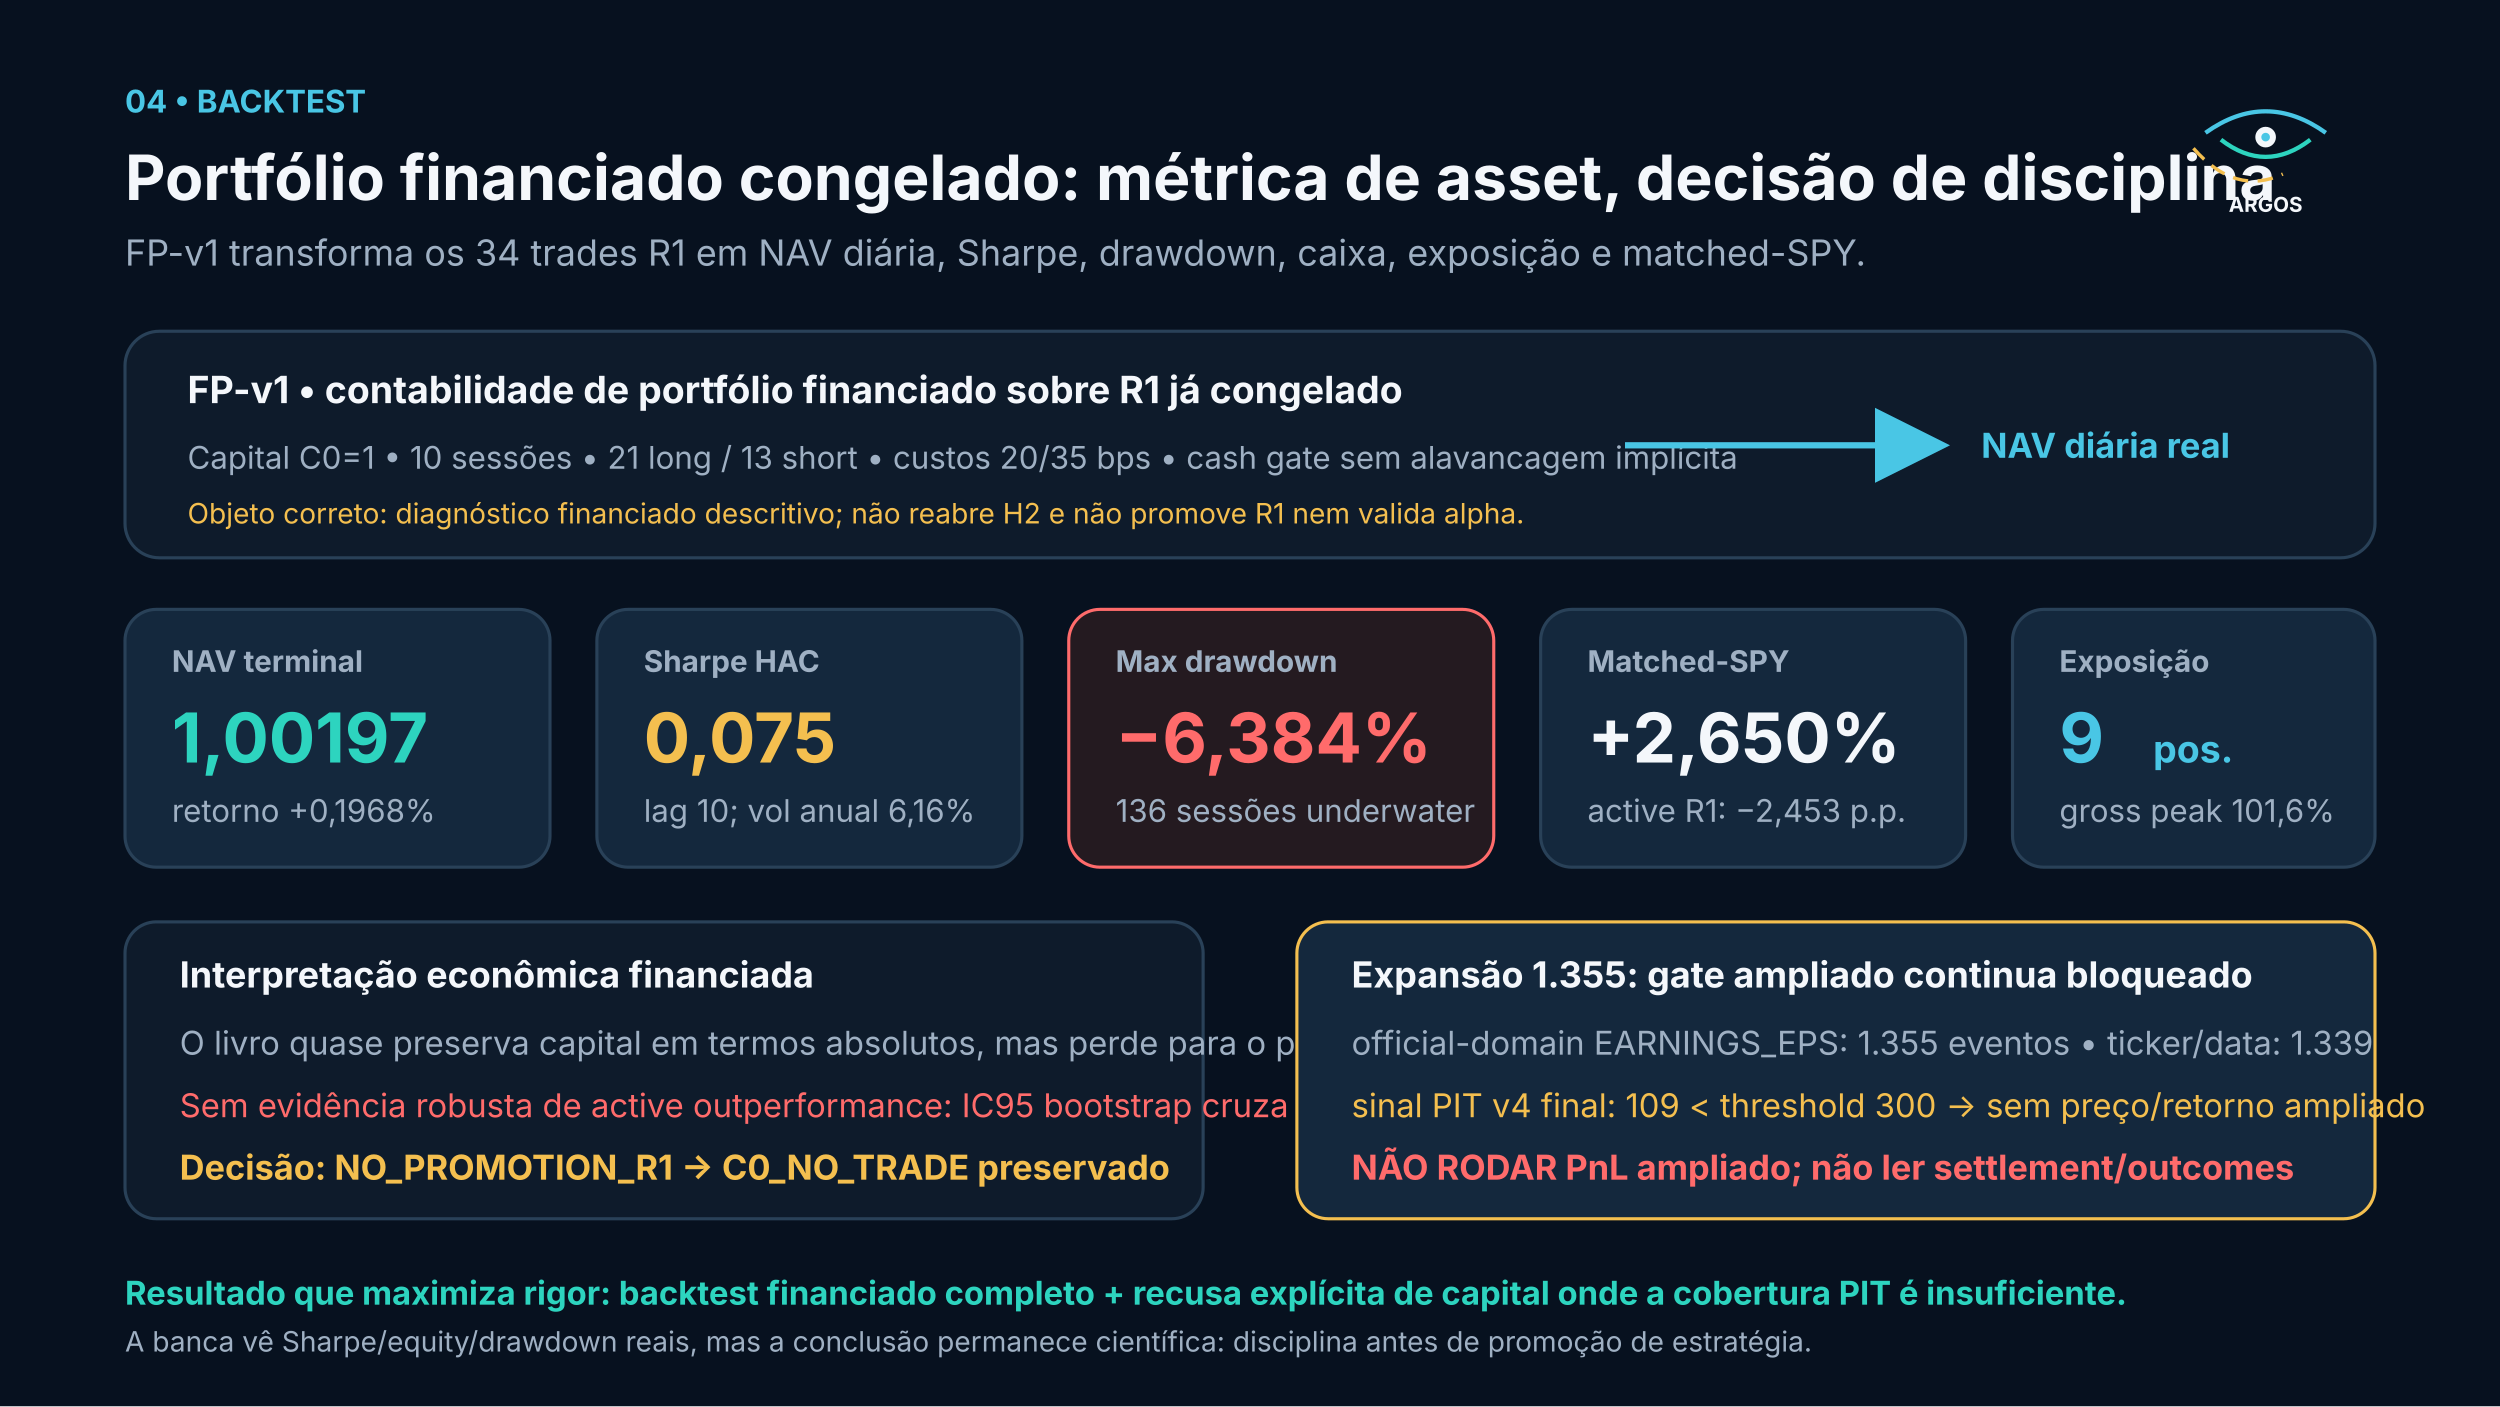
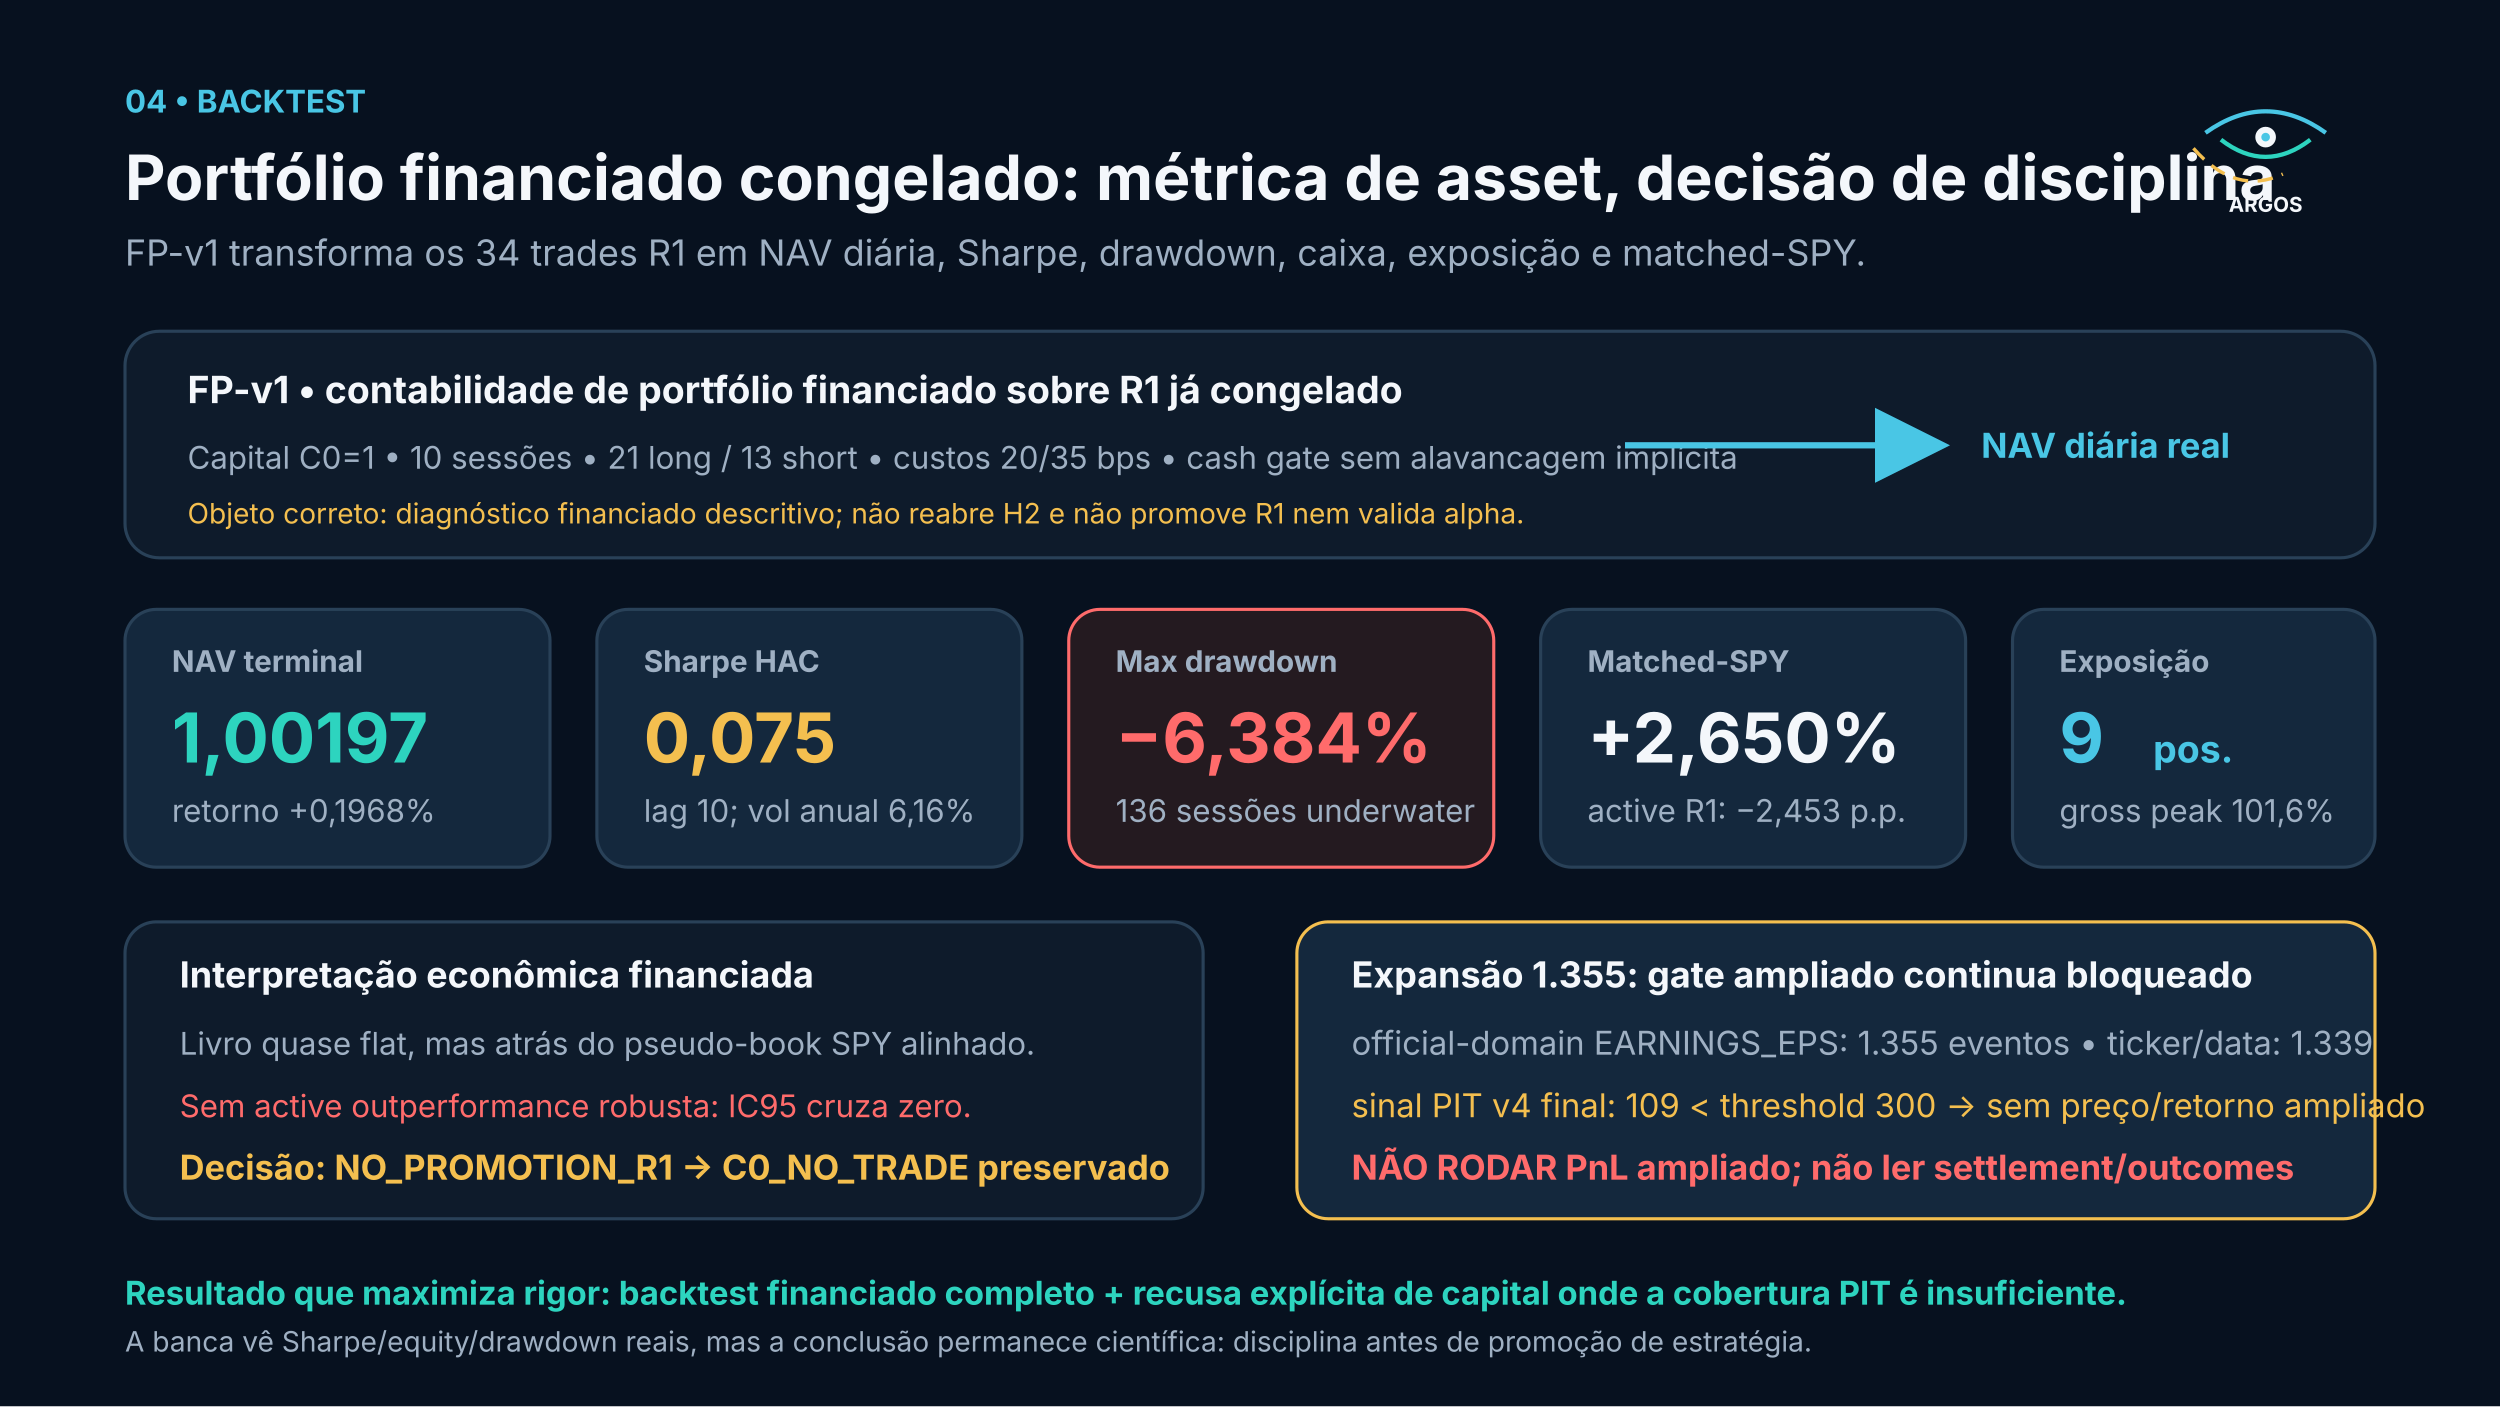
<svg xmlns="http://www.w3.org/2000/svg" width="1600" height="900" viewBox="0 0 1600 900">
  <defs>
    <marker id="arrowAmber" markerWidth="12" markerHeight="12" refX="10" refY="6" orient="auto">
      <path d="M0,0 L12,6 L0,12 z" fill="#F4BF4F" />
    </marker>
    <marker id="arrowCyan" markerWidth="12" markerHeight="12" refX="10" refY="6" orient="auto">
      <path d="M0,0 L12,6 L0,12 z" fill="#49C6E5" />
    </marker>
  </defs>
  <rect width="1600" height="900" fill="#07111F" />
  <text x="80" y="72" font-family="Inter,Segoe UI,Arial,sans-serif" font-size="20" font-weight="700" fill="#49C6E5">04 • BACKTEST</text>
  <text x="80" y="128" font-family="Inter,Segoe UI,Arial,sans-serif" font-size="40" font-weight="700" fill="#F4F7FB">Portfólio financiado congelado: métrica de asset, decisão de disciplina</text>
  <text x="80" y="170" font-family="Inter,Segoe UI,Arial,sans-serif" font-size="23" font-weight="400" fill="#9FB0C3">FP-v1 transforma os 34 trades R1 em NAV diária, Sharpe, drawdown, caixa, exposição e matched-SPY.</text>
  <path d="M 1411.5 85 Q 1450 57.5 1488.5 85" fill="none" stroke="#49C6E5" stroke-width="2.75" />
  <path d="M 1421.4 89.4 Q 1450 111.4 1478.6 89.4" fill="none" stroke="#2DD4BF" stroke-width="2.75" />
  <path d="M 1403.8 94.9 Q 1430.75 125.7 1461.0 111.4" fill="none" stroke="#F4BF4F" stroke-width="2.2" stroke-dasharray="9.9,6.05" />
  <circle cx="1450" cy="87.75" r="6.6" fill="#F4F7FB" />
  <circle cx="1450" cy="87.75" r="2.75" fill="#49C6E5" />
  <text x="1450" y="135.6" font-family="Inter,Segoe UI,Arial,sans-serif" font-size="13.2" font-weight="700" fill="#F4F7FB" text-anchor="middle">ARGOS</text>
  <rect x="80" y="212" width="1440" height="145" rx="22" fill="#0E1B2B" stroke="#294158" stroke-width="2" />
  <text x="120" y="258" font-family="Inter,Segoe UI,Arial,sans-serif" font-size="24" font-weight="700" fill="#F4F7FB">FP-v1 • contabilidade de portfólio financiado sobre R1 já congelado</text>
  <text x="120" y="300" font-family="Inter,Segoe UI,Arial,sans-serif" font-size="20" fill="#9FB0C3">Capital C0=1 • 10 sessões • 21 long / 13 short • custos 20/35 bps • cash gate sem alavancagem implícita</text>
  <line x1="1040" y1="285" x2="1240" y2="285" stroke="#49C6E5" stroke-width="4" marker-end="url(#arrowCyan)" />
  <text x="1268" y="293" font-family="Inter,Segoe UI,Arial,sans-serif" font-size="22" font-weight="700" fill="#49C6E5">NAV diária real</text>
  <text x="120" y="335" font-family="Inter,Segoe UI,Arial,sans-serif" font-size="18" fill="#F4BF4F">Objeto correto: diagnóstico financiado descritivo; não reabre H2 e não promove R1 nem valida alpha.</text>
  <rect x="80" y="390" width="272" height="165" rx="20" fill="#14283D" stroke="#294158" stroke-width="2" />
  <text x="110" y="430" font-family="Inter,Segoe UI,Arial,sans-serif" font-size="19" font-weight="700" fill="#9FB0C3">NAV terminal</text>
  <text x="110" y="488" font-family="Inter,Segoe UI,Arial,sans-serif" font-size="44" font-weight="700" fill="#2DD4BF">1,00197</text>
  <text x="110" y="526" font-family="Inter,Segoe UI,Arial,sans-serif" font-size="20" fill="#9FB0C3">retorno +0,1968%</text>
  <rect x="382" y="390" width="272" height="165" rx="20" fill="#14283D" stroke="#294158" stroke-width="2" />
  <text x="412" y="430" font-family="Inter,Segoe UI,Arial,sans-serif" font-size="19" font-weight="700" fill="#9FB0C3">Sharpe HAC</text>
  <text x="412" y="488" font-family="Inter,Segoe UI,Arial,sans-serif" font-size="44" font-weight="700" fill="#F4BF4F">0,075</text>
  <text x="412" y="526" font-family="Inter,Segoe UI,Arial,sans-serif" font-size="20" fill="#9FB0C3">lag 10; vol anual 6,16%</text>
  <rect x="684" y="390" width="272" height="165" rx="20" fill="#241A20" stroke="#FF6B6B" stroke-width="2" />
  <text x="714" y="430" font-family="Inter,Segoe UI,Arial,sans-serif" font-size="19" font-weight="700" fill="#9FB0C3">Max drawdown</text>
  <text x="714" y="488" font-family="Inter,Segoe UI,Arial,sans-serif" font-size="44" font-weight="700" fill="#FF6B6B">−6,384%</text>
  <text x="714" y="526" font-family="Inter,Segoe UI,Arial,sans-serif" font-size="20" fill="#9FB0C3">136 sessões underwater</text>
  <rect x="986" y="390" width="272" height="165" rx="20" fill="#14283D" stroke="#294158" stroke-width="2" />
  <text x="1016" y="430" font-family="Inter,Segoe UI,Arial,sans-serif" font-size="19" font-weight="700" fill="#9FB0C3">Matched-SPY</text>
  <text x="1016" y="488" font-family="Inter,Segoe UI,Arial,sans-serif" font-size="44" font-weight="700" fill="#F4F7FB">+2,650%</text>
  <text x="1016" y="526" font-family="Inter,Segoe UI,Arial,sans-serif" font-size="20" fill="#9FB0C3">active R1: −2,453 p.p.</text>
  <rect x="1288" y="390" width="232" height="165" rx="20" fill="#14283D" stroke="#294158" stroke-width="2" />
  <text x="1318" y="430" font-family="Inter,Segoe UI,Arial,sans-serif" font-size="19" font-weight="700" fill="#9FB0C3">Exposição</text>
  <text x="1318" y="488" font-family="Inter,Segoe UI,Arial,sans-serif" font-size="44" font-weight="700" fill="#49C6E5">9</text>
  <text x="1378" y="488" font-family="Inter,Segoe UI,Arial,sans-serif" font-size="24" font-weight="700" fill="#49C6E5">pos.</text>
  <text x="1318" y="526" font-family="Inter,Segoe UI,Arial,sans-serif" font-size="20" fill="#9FB0C3">gross peak 101,6%</text>
  <rect x="80" y="590" width="690" height="190" rx="20" fill="#0E1B2B" stroke="#294158" stroke-width="2" />
  <text x="115" y="632" font-family="Inter,Segoe UI,Arial,sans-serif" font-size="23" font-weight="700" fill="#F4F7FB">Interpretação econômica financiada</text>
-   <text x="115" y="675" font-family="Inter,Segoe UI,Arial,sans-serif" font-size="21" fill="#9FB0C3">O livro quase preserva capital em termos absolutos, mas perde para o pseudo-book SPY causalmente alinhado.</text>
-   <text x="115" y="715" font-family="Inter,Segoe UI,Arial,sans-serif" font-size="21" fill="#FF6B6B">Sem evidência robusta de active outperformance: IC95 bootstrap cruza zero.</text>
+   <text x="115" y="675" font-family="Inter,Segoe UI,Arial,sans-serif" font-size="20" fill="#9FB0C3">Livro quase flat, mas atrás do pseudo-book SPY alinhado.</text>
+   <text x="115" y="715" font-family="Inter,Segoe UI,Arial,sans-serif" font-size="20" fill="#FF6B6B">Sem active outperformance robusta: IC95 cruza zero.</text>
  <text x="115" y="755" font-family="Inter,Segoe UI,Arial,sans-serif" font-size="22" font-weight="700" fill="#F4BF4F">Decisão: NO_PROMOTION_R1 → C0_NO_TRADE preservado</text>
  <rect x="830" y="590" width="690" height="190" rx="20" fill="#14283D" stroke="#F4BF4F" stroke-width="2" />
  <text x="865" y="632" font-family="Inter,Segoe UI,Arial,sans-serif" font-size="23" font-weight="700" fill="#F4F7FB">Expansão 1.355: gate ampliado continua bloqueado</text>
  <text x="865" y="675" font-family="Inter,Segoe UI,Arial,sans-serif" font-size="21" fill="#9FB0C3">official-domain EARNINGS_EPS: 1.355 eventos • ticker/data: 1.339</text>
  <text x="865" y="715" font-family="Inter,Segoe UI,Arial,sans-serif" font-size="21" fill="#F4BF4F">sinal PIT v4 final: 109 &lt; threshold 300 → sem preço/retorno ampliado</text>
  <text x="865" y="755" font-family="Inter,Segoe UI,Arial,sans-serif" font-size="22" font-weight="700" fill="#FF6B6B">NÃO RODAR PnL ampliado; não ler settlement/outcomes</text>
  <text x="80" y="835" font-family="Inter,Segoe UI,Arial,sans-serif" font-size="21" font-weight="700" fill="#2DD4BF">Resultado que maximiza rigor: backtest financiado completo + recusa explícita de capital onde a cobertura PIT é insuficiente.</text>
  <text x="80" y="865" font-family="Inter,Segoe UI,Arial,sans-serif" font-size="18" fill="#9FB0C3">A banca vê Sharpe/equity/drawdown reais, mas a conclusão permanece científica: disciplina antes de promoção de estratégia.</text>
</svg>
